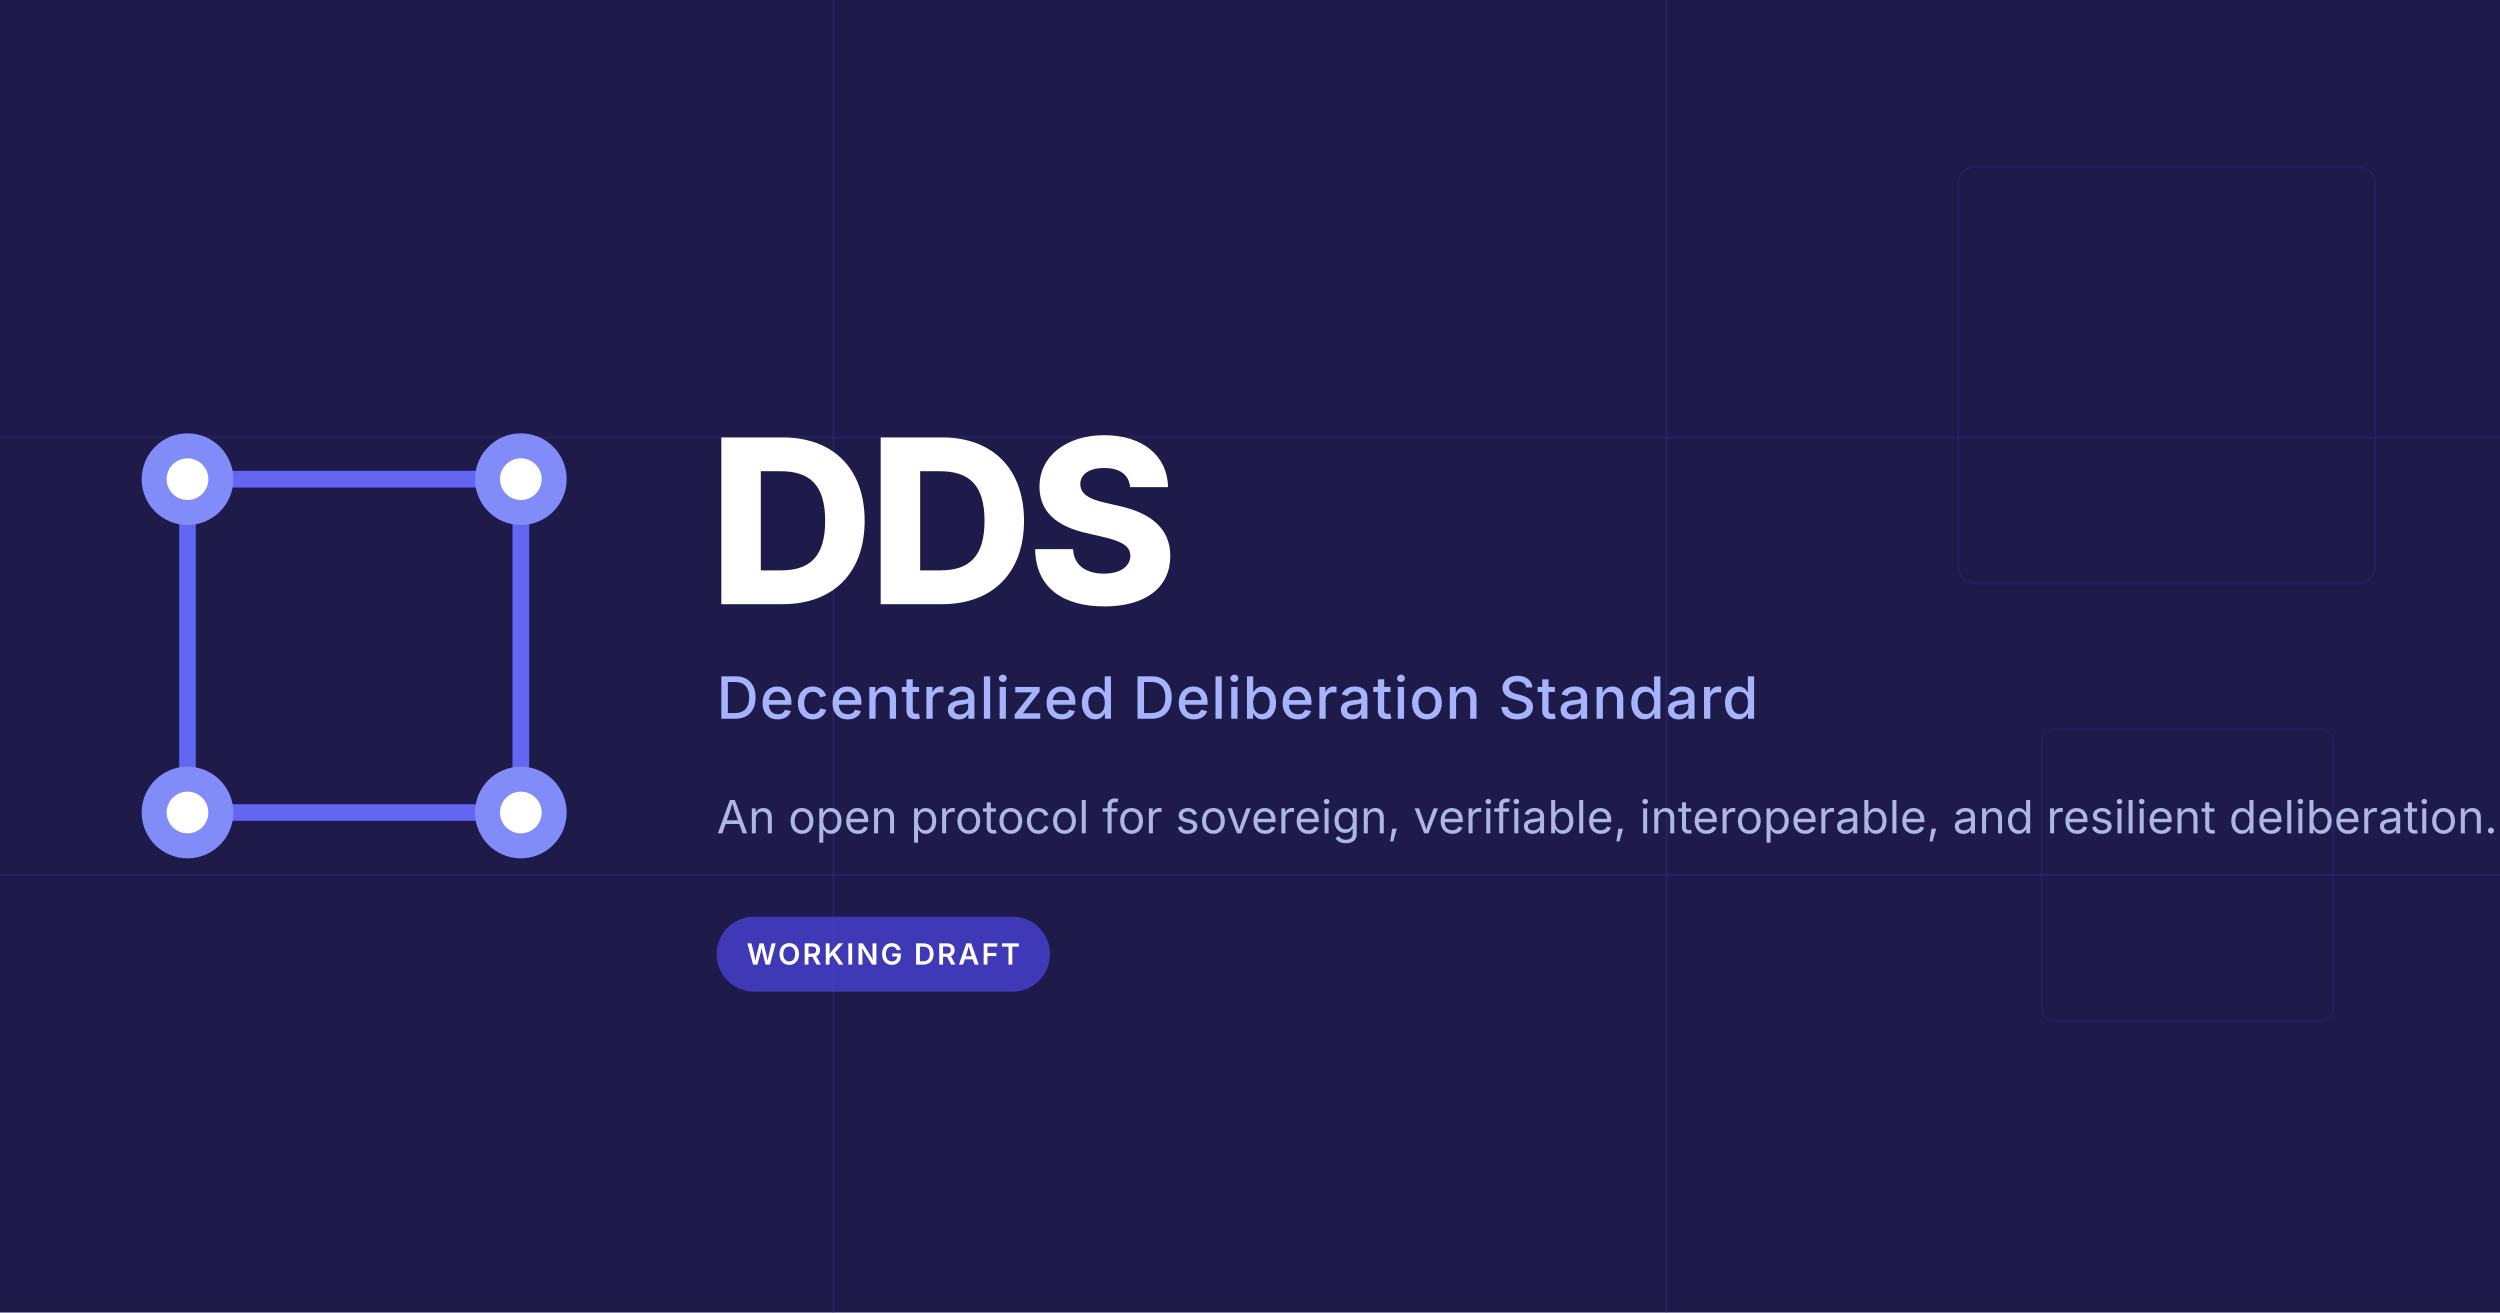
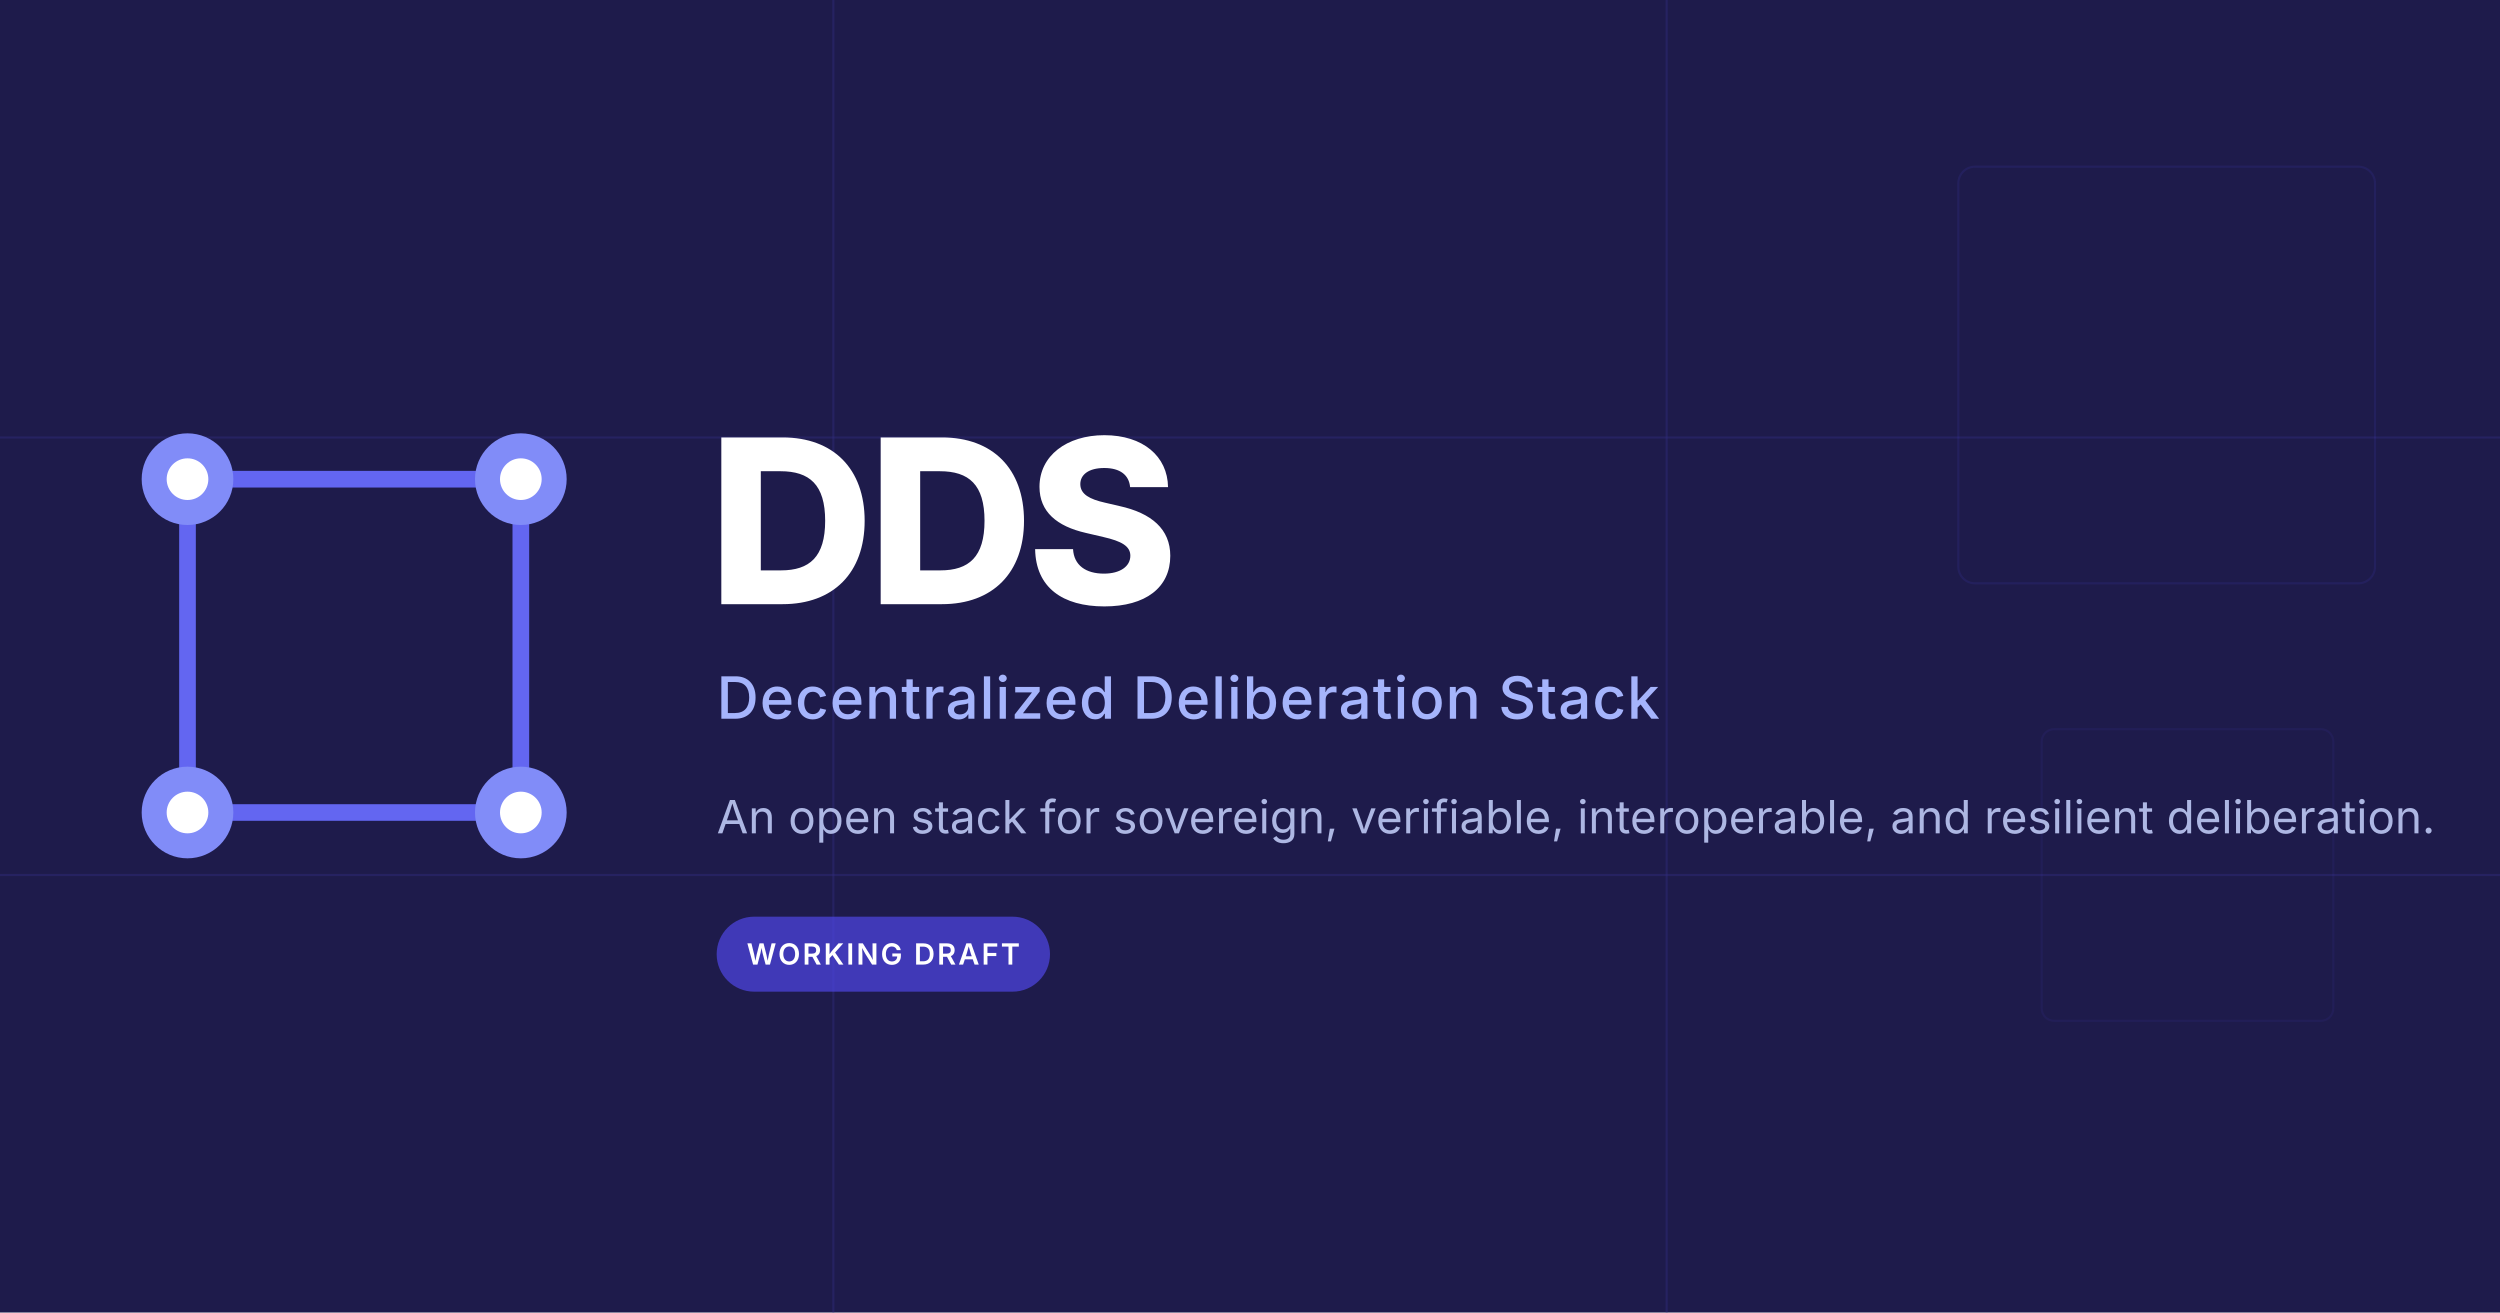
<svg xmlns="http://www.w3.org/2000/svg" viewBox="0 0 1200 630" fill="none">
  <rect width="1200" height="630" fill="#1e1b4b" />
  <line x1="0" y1="210" x2="1200" y2="210" stroke="#312e81" stroke-width="1" opacity="0.4" />
  <line x1="0" y1="420" x2="1200" y2="420" stroke="#312e81" stroke-width="1" opacity="0.4" />
  <line x1="400" y1="0" x2="400" y2="630" stroke="#312e81" stroke-width="1" opacity="0.4" />
  <line x1="800" y1="0" x2="800" y2="630" stroke="#312e81" stroke-width="1" opacity="0.4" />
  <rect x="940" y="80" rx="8" width="200" height="200" stroke="#4f46e5" stroke-width="1" fill="none" opacity="0.12" />
  <rect x="980" y="350" rx="6" width="140" height="140" stroke="#4f46e5" stroke-width="1" fill="none" opacity="0.08" />
  <line x1="90" y1="230" x2="250" y2="230" stroke="#6366f1" stroke-width="8" stroke-linecap="round" />
  <line x1="250" y1="230" x2="250" y2="390" stroke="#6366f1" stroke-width="8" stroke-linecap="round" />
  <line x1="250" y1="390" x2="90" y2="390" stroke="#6366f1" stroke-width="8" stroke-linecap="round" />
  <line x1="90" y1="390" x2="90" y2="230" stroke="#6366f1" stroke-width="8" stroke-linecap="round" />
  <circle cx="90" cy="230" r="22" fill="#818cf8" />
  <circle cx="90" cy="230" r="10" fill="#ffffff" />
  <circle cx="250" cy="230" r="22" fill="#818cf8" />
  <circle cx="250" cy="230" r="10" fill="#ffffff" />
  <circle cx="250" cy="390" r="22" fill="#818cf8" />
  <circle cx="250" cy="390" r="10" fill="#ffffff" />
  <circle cx="90" cy="390" r="22" fill="#818cf8" />
  <circle cx="90" cy="390" r="10" fill="#ffffff" />
  <text x="340" y="290" font-family="system-ui, -apple-system, sans-serif" font-size="110" font-weight="800" fill="#ffffff" letter-spacing="-3">DDS</text>
-   <text x="344" y="345" font-family="system-ui, -apple-system, sans-serif" font-size="28" font-weight="500" fill="#a5b4fc" letter-spacing="0.5">Decentralized Deliberation Standard</text>
-   <text x="344" y="400" font-family="system-ui, -apple-system, sans-serif" font-size="22" font-weight="400" fill="#c7d2fe" opacity="0.85">An open protocol for sovereign, verifiable, interoperable, and resilient deliberation.</text>
+   <text x="344" y="345" font-family="system-ui, -apple-system, sans-serif" font-size="28" font-weight="500" fill="#a5b4fc" letter-spacing="0.5">Decentralized Deliberation Stack</text>
+   <text x="344" y="400" font-family="system-ui, -apple-system, sans-serif" font-size="22" font-weight="400" fill="#c7d2fe" opacity="0.85">An open stack for sovereign, verifiable, interoperable, and resilient deliberation.</text>
  <rect x="344" y="440" width="160" height="36" rx="18" fill="#4f46e5" opacity="0.7" />
  <text x="424" y="463" font-family="system-ui, -apple-system, sans-serif" font-size="14" font-weight="600" fill="#ffffff" text-anchor="middle" letter-spacing="1">WORKING DRAFT</text>
</svg>
